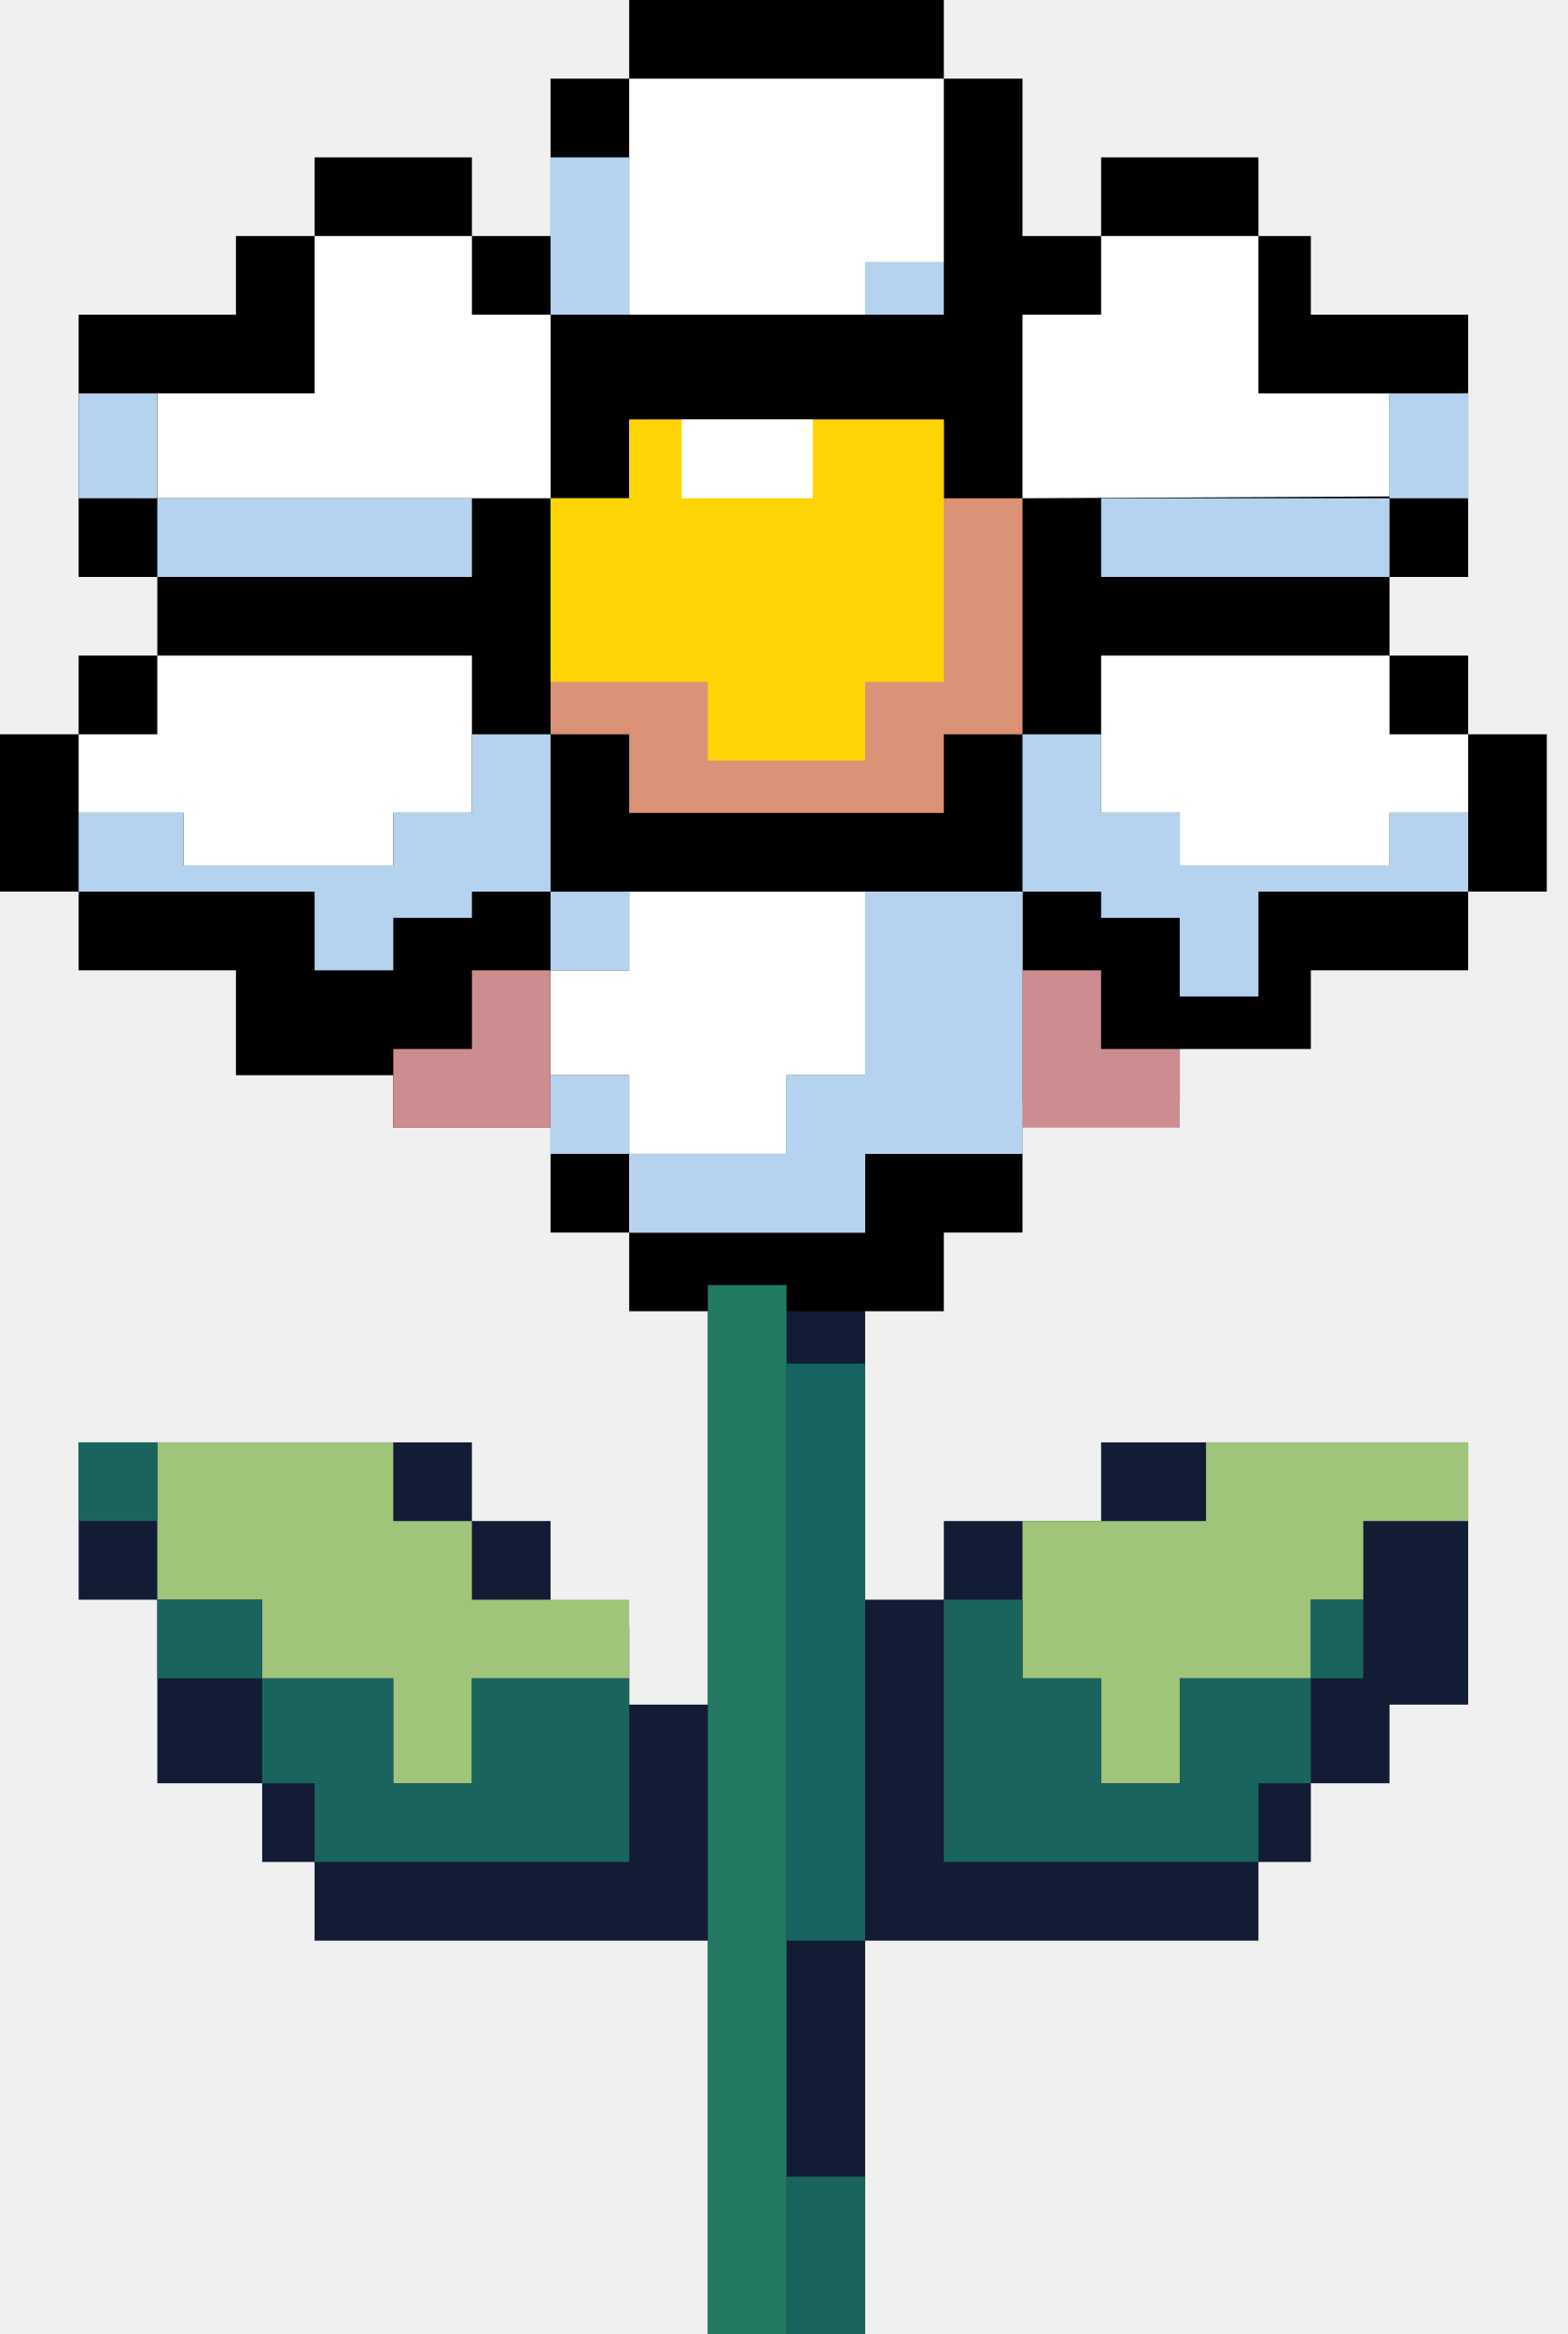
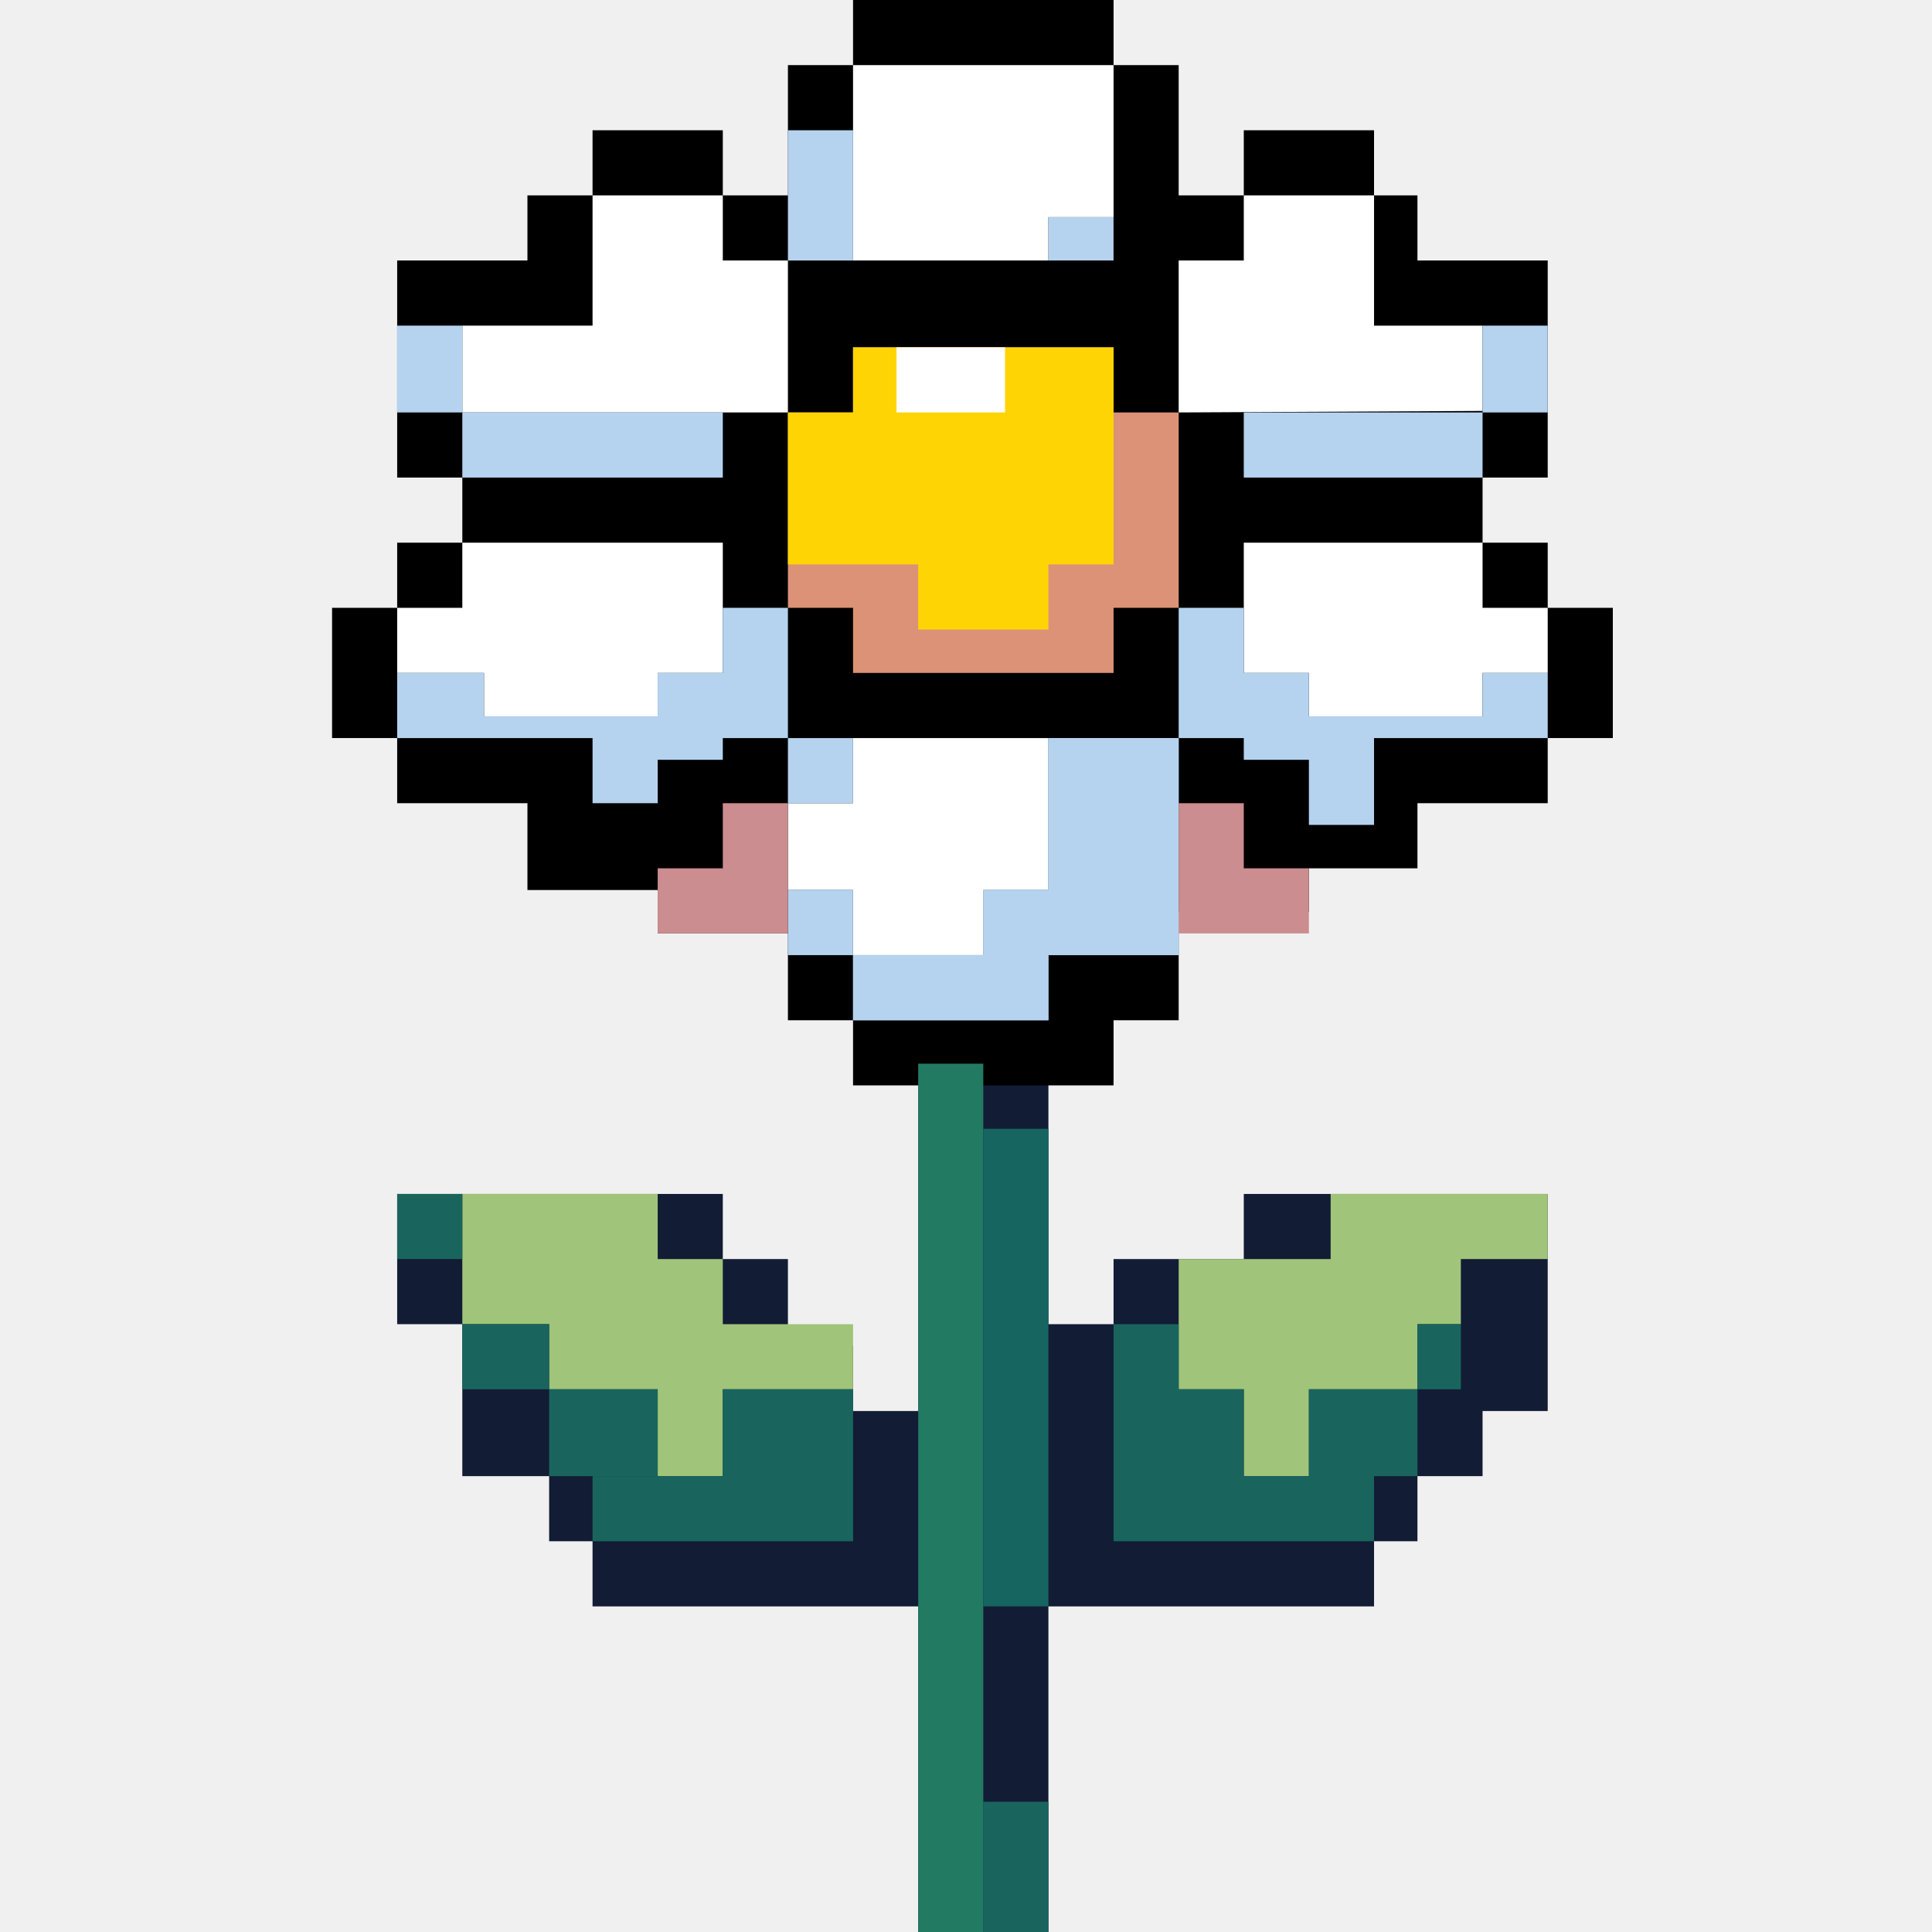
- <svg xmlns="http://www.w3.org/2000/svg" width="43" height="64" viewBox="0 0 43 64" fill="none">
-   <path d="M19.416 35.236H23.73V43.865H25.888V41.708H30.202V39.551H40.27V46.742H38.112V48.899H35.955V51.056H34.517V53.214H23.73V64H19.416V61.843V53.214H8.629V51.056H7.191V48.899H4.315V43.865H2.157V39.551H12.944V41.708H15.101V44.584H17.259V46.742H19.416V35.236Z" fill="#121C35" />
-   <path d="M17.258 0H25.888V2.157H28.045V6.472H30.202V4.315H34.517V6.472H35.955V8.629H40.27V15.82H38.112V17.977H40.27V20.135H42.427V24.449H40.27V26.607H35.955V28.764H32.36V30.202H28.045V33.798H25.888V35.955H17.258V33.798H15.101V30.921H10.787V29.483H6.472V26.607H2.157V24.449H0V20.135H2.157V17.977H4.315V15.82H2.157V8.629H6.472V6.472H8.629V4.315H12.944V6.472H15.101V2.157H17.258V0Z" fill="black" />
-   <path d="M4.315 10.787H8.629V6.472H12.944V8.629H15.101V10.787V13.663H4.315V10.787Z" fill="white" />
-   <path d="M4.315 17.977H12.944V22.292H10.787V23.73H5.034V22.292H2.157V20.135H4.315V17.977Z" fill="white" />
-   <path d="M17.258 2.157H25.888V7.191H23.73V8.629H17.258V2.157Z" fill="white" />
-   <path d="M28.045 8.629H30.202V6.472H34.517V8.629V10.787H38.112V13.612L28.045 13.663V8.629Z" fill="white" />
-   <path d="M17.258 24.45H23.73V29.483H21.573V31.64H17.258V29.483H15.101V26.607H17.258V24.45Z" fill="white" />
-   <path d="M30.202 17.977H38.112V20.135H40.27V22.292H38.112V23.73H32.36V22.292H30.202V17.977Z" fill="white" />
-   <path d="M17.258 11.506H25.888V13.663H28.045V20.135H25.888V22.292H17.258V20.135H15.101V13.663H17.258V11.506Z" fill="#DC9276" />
-   <rect x="2.157" y="10.787" width="2.157" height="2.876" fill="#B5D3EF" />
-   <rect x="15.101" y="4.315" width="2.157" height="4.315" fill="#B5D3EF" />
-   <rect x="38.112" y="10.787" width="2.157" height="2.876" fill="#B5D3EF" />
-   <rect x="23.73" y="7.191" width="2.157" height="1.438" fill="#B5D3EF" />
-   <rect x="15.101" y="24.45" width="2.157" height="2.157" fill="#B5D3EF" />
-   <rect x="15.101" y="29.483" width="2.157" height="2.157" fill="#B5D3EF" />
-   <path d="M17.258 31.64H21.573V29.483H23.73V24.45H28.045V31.64H23.73V33.798H17.258V31.64Z" fill="#B5D3EF" />
-   <path d="M17.258 31.64H21.573V29.483H23.73V24.45H28.045V31.64H23.73V33.798H17.258V31.64Z" fill="#B5D3EF" />
-   <path d="M2.157 22.292H5.034V23.73H10.787V22.292H12.944V20.135H15.101V23.73V24.45H12.944V25.169H10.787V26.607H8.629V24.45H2.157V22.292Z" fill="#B5D3EF" />
-   <rect x="4.315" y="13.663" width="8.629" height="2.157" fill="#B5D3EF" />
-   <rect x="30.202" y="13.663" width="7.91" height="2.157" fill="#B5D3EF" />
-   <path d="M28.045 20.135H30.202V22.292H32.359V23.73H38.112V22.292H40.27V24.45H34.517V27.326H32.359V25.169H30.202V24.45H28.045V20.135Z" fill="#B5D3EF" />
-   <path d="M10.787 28.764H12.944V26.607H15.101V28.764V30.921H10.787V28.764Z" fill="#CB8D90" />
-   <path d="M28.045 26.607H30.202V28.764H32.359V30.921H30.202H28.045V26.607Z" fill="#CB8D90" />
-   <path d="M17.258 11.506H25.888V18.697H23.73V20.854H19.416V18.697H15.101V13.663H17.258V11.506Z" fill="#FFD405" />
-   <rect x="18.697" y="11.506" width="3.596" height="2.157" fill="white" />
-   <path d="M4.315 39.55H10.787V41.708H12.944V43.865H17.258V46.022H12.944V48.899H10.787V46.022H7.191V43.865H4.315V39.55Z" fill="#A0C47A" />
-   <path d="M40.27 39.55H33.079V41.708H30.202H28.045V46.022H30.202V48.899H32.359V46.022H35.955V43.865H37.393V41.708H40.27V39.55Z" fill="#A0C47A" />
-   <rect x="2.157" y="39.55" width="2.157" height="2.157" fill="#19655D" />
-   <rect x="35.955" y="43.865" width="1.438" height="2.157" fill="#19655D" />
-   <path d="M32.36 46.022H35.955V48.899H34.517V51.056H25.888V43.865H28.045V46.022H30.202V48.899H32.36V46.022Z" fill="#19655D" />
-   <rect x="7.191" y="46.023" width="3.596" height="2.876" fill="#19655D" />
-   <path d="M8.629 48.899H12.944V46.023H17.259V48.899V51.056H8.629V48.899Z" fill="#19655D" />
-   <rect x="4.315" y="43.865" width="2.876" height="2.157" fill="#19655D" />
-   <rect x="21.573" y="59.685" width="2.157" height="4.315" fill="#19655D" />
-   <rect x="19.416" y="35.236" width="2.157" height="28.764" fill="#227A62" />
-   <rect x="21.573" y="37.393" width="2.157" height="15.82" fill="#166560" />
+ <svg xmlns="http://www.w3.org/2000/svg" width="64" height="64" viewBox="0 0 64 64" fill="none">
+   <path d="M30.416 35.236H34.73V43.865H36.888V41.708H41.202V39.551H51.27V46.742H49.112V48.899H46.955V51.056H45.517V53.214H34.73V64H30.416V61.843V53.214H19.629V51.056H18.191V48.899H15.315V43.865H13.157V39.551H23.944V41.708H26.101V44.584H28.259V46.742H30.416V35.236Z" fill="#121C35" />
+   <path d="M28.258 0H36.888V2.157H39.045V6.472H41.202V4.315H45.517V6.472H46.955V8.629H51.27V15.82H49.112V17.977H51.27V20.135H53.427V24.449H51.27V26.607H46.955V28.764H43.36V30.202H39.045V33.798H36.888V35.955H28.258V33.798H26.101V30.921H21.787V29.483H17.472V26.607H13.157V24.449H11V20.135H13.157V17.977H15.315V15.82H13.157V8.629H17.472V6.472H19.629V4.315H23.944V6.472H26.101V2.157H28.258V0Z" fill="black" />
+   <path d="M15.315 10.787H19.629V6.472H23.944V8.629H26.101V10.787V13.663H15.315V10.787Z" fill="white" />
+   <path d="M15.315 17.977H23.944V22.292H21.787V23.73H16.034V22.292H13.157V20.135H15.315V17.977Z" fill="white" />
+   <path d="M28.258 2.157H36.888V7.191H34.73V8.629H28.258V2.157Z" fill="white" />
+   <path d="M39.045 8.629H41.202V6.472H45.517V8.629V10.787H49.112V13.612L39.045 13.663V8.629Z" fill="white" />
+   <path d="M28.258 24.45H34.73V29.483H32.573V31.64H28.258V29.483H26.101V26.607H28.258V24.45Z" fill="white" />
+   <path d="M41.202 17.977H49.112V20.135H51.27V22.292H49.112V23.73H43.36V22.292H41.202V17.977Z" fill="white" />
+   <path d="M28.258 11.506H36.888V13.663H39.045V20.135H36.888V22.292H28.258V20.135H26.101V13.663H28.258V11.506Z" fill="#DC9276" />
+   <rect x="13.157" y="10.787" width="2.157" height="2.876" fill="#B5D3EF" />
+   <rect x="26.101" y="4.315" width="2.157" height="4.315" fill="#B5D3EF" />
+   <rect x="49.112" y="10.787" width="2.157" height="2.876" fill="#B5D3EF" />
+   <rect x="34.73" y="7.191" width="2.157" height="1.438" fill="#B5D3EF" />
+   <rect x="26.101" y="24.45" width="2.157" height="2.157" fill="#B5D3EF" />
+   <rect x="26.101" y="29.483" width="2.157" height="2.157" fill="#B5D3EF" />
+   <path d="M28.258 31.64H32.573V29.483H34.73V24.45H39.045V31.64H34.73V33.798H28.258V31.64Z" fill="#B5D3EF" />
+   <path d="M28.258 31.64H32.573V29.483H34.73V24.45H39.045V31.64H34.73V33.798H28.258V31.64Z" fill="#B5D3EF" />
+   <path d="M13.157 22.292H16.034V23.73H21.787V22.292H23.944V20.135H26.101V23.73V24.45H23.944V25.169H21.787V26.607H19.629V24.45H13.157V22.292Z" fill="#B5D3EF" />
+   <rect x="15.315" y="13.663" width="8.629" height="2.157" fill="#B5D3EF" />
+   <rect x="41.202" y="13.663" width="7.91" height="2.157" fill="#B5D3EF" />
+   <path d="M39.045 20.135H41.202V22.292H43.359V23.73H49.112V22.292H51.27V24.45H45.517V27.326H43.359V25.169H41.202V24.45H39.045V20.135Z" fill="#B5D3EF" />
+   <path d="M21.787 28.764H23.944V26.607H26.101V28.764V30.921H21.787V28.764Z" fill="#CB8D90" />
+   <path d="M39.045 26.607H41.202V28.764H43.359V30.921H41.202H39.045V26.607Z" fill="#CB8D90" />
+   <path d="M28.258 11.506H36.888V18.697H34.73V20.854H30.416V18.697H26.101V13.663H28.258V11.506Z" fill="#FFD405" />
+   <rect x="29.697" y="11.506" width="3.596" height="2.157" fill="white" />
+   <path d="M15.315 39.55H21.787V41.708H23.944V43.865H28.258V46.022H23.944V48.899H21.787V46.022H18.191V43.865H15.315V39.55Z" fill="#A0C47A" />
+   <path d="M51.27 39.55H44.079V41.708H41.202H39.045V46.022H41.202V48.899H43.359V46.022H46.955V43.865H48.393V41.708H51.27V39.55Z" fill="#A0C47A" />
+   <rect x="13.157" y="39.55" width="2.157" height="2.157" fill="#19655D" />
+   <rect x="46.955" y="43.865" width="1.438" height="2.157" fill="#19655D" />
+   <path d="M43.36 46.022H46.955V48.899H45.517V51.056H36.888V43.865H39.045V46.022H41.202V48.899H43.36V46.022Z" fill="#19655D" />
+   <rect x="18.191" y="46.023" width="3.596" height="2.876" fill="#19655D" />
+   <path d="M19.629 48.899H23.944V46.023H28.259V48.899V51.056H19.629V48.899Z" fill="#19655D" />
+   <rect x="15.315" y="43.865" width="2.876" height="2.157" fill="#19655D" />
+   <rect x="32.573" y="59.685" width="2.157" height="4.315" fill="#19655D" />
+   <rect x="30.416" y="35.236" width="2.157" height="28.764" fill="#227A62" />
+   <rect x="32.573" y="37.393" width="2.157" height="15.82" fill="#166560" />
</svg>
